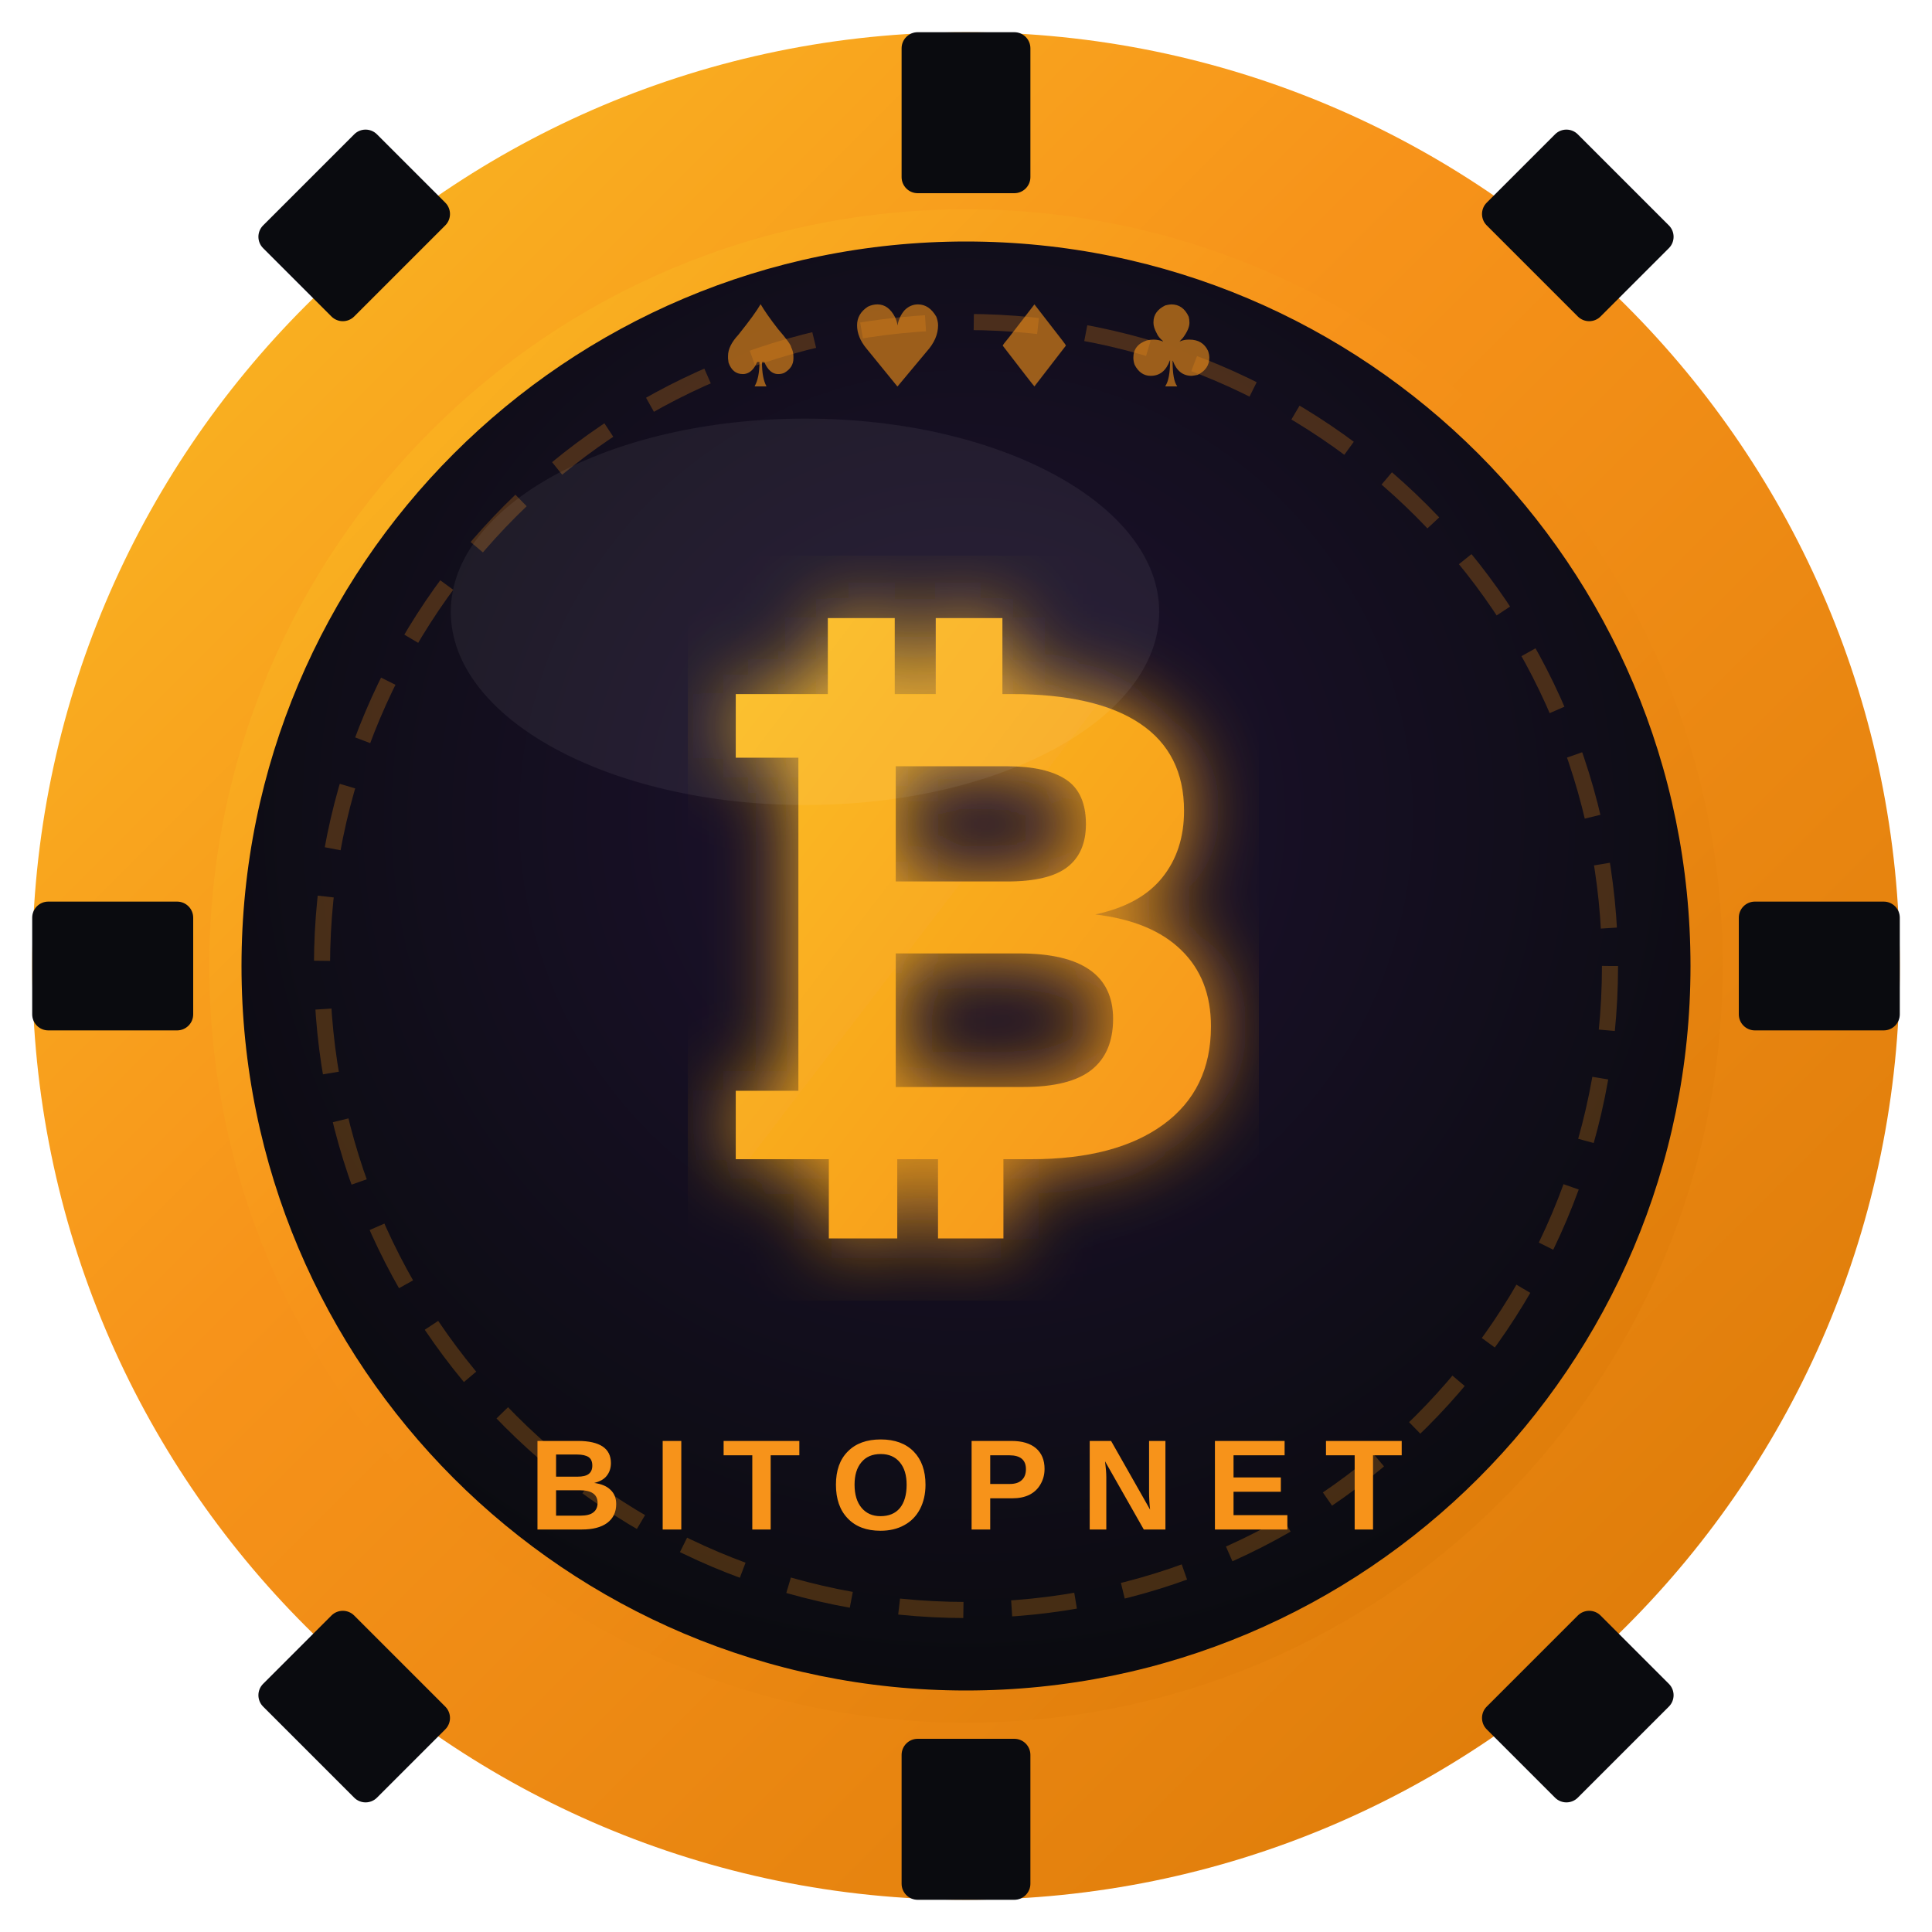
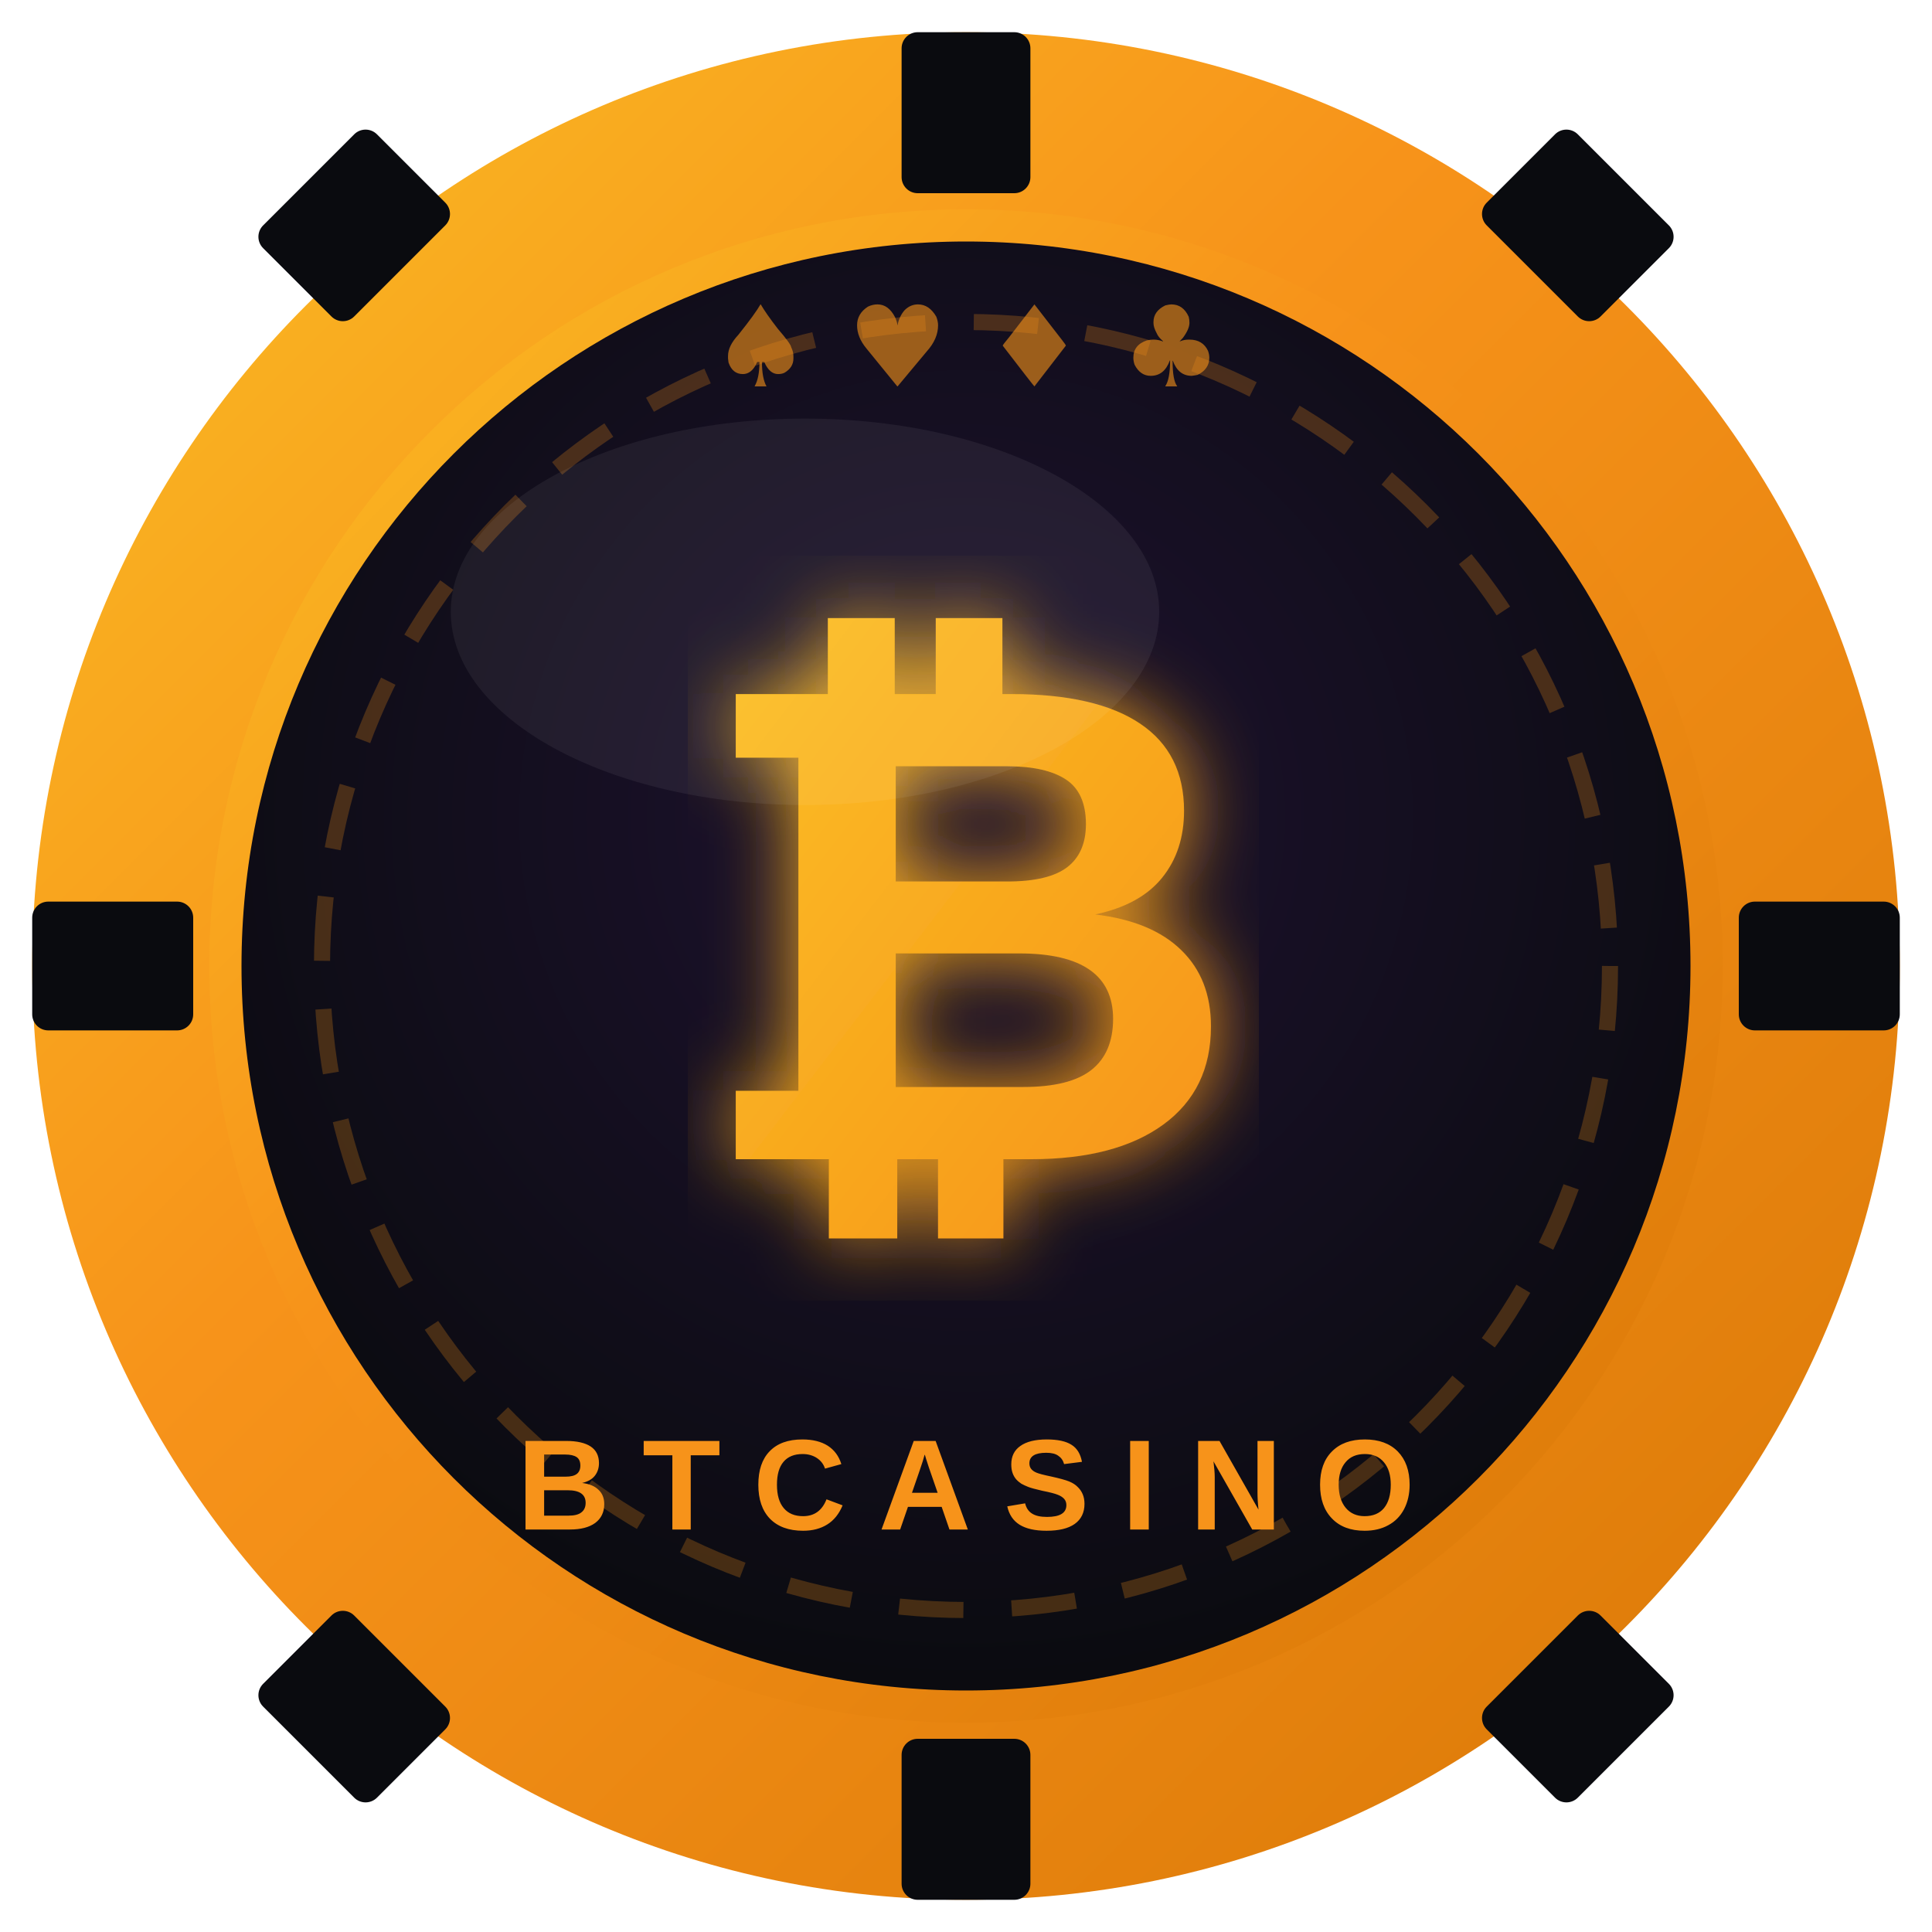
<svg xmlns="http://www.w3.org/2000/svg" viewBox="0 0 120 120" width="120" height="120">
  <defs>
    <radialGradient id="chipBg" cx="50%" cy="40%" r="60%">
      <stop offset="0%" stop-color="#1e1230" />
      <stop offset="100%" stop-color="#0a0b0f" />
    </radialGradient>
    <linearGradient id="goldRing" x1="0%" y1="0%" x2="100%" y2="100%">
      <stop offset="0%" stop-color="#fbbf24" />
      <stop offset="40%" stop-color="#f7931a" />
      <stop offset="100%" stop-color="#d97706" />
    </linearGradient>
    <linearGradient id="btcGrad" x1="0%" y1="0%" x2="100%" y2="100%">
      <stop offset="0%" stop-color="#fbbf24" />
      <stop offset="100%" stop-color="#f7931a" />
    </linearGradient>
    <filter id="glow">
      <feGaussianBlur stdDeviation="2.5" result="blur" />
      <feMerge>
        <feMergeNode in="blur" />
        <feMergeNode in="SourceGraphic" />
      </feMerge>
    </filter>
  </defs>
  <circle cx="60" cy="60" r="58" fill="url(#goldRing)" />
  <g fill="#0a0b0f">
    <rect x="56" y="2" width="8" height="10" rx="1" />
    <rect x="56" y="108" width="8" height="10" rx="1" />
    <rect x="2" y="56" width="10" height="8" rx="1" />
    <rect x="108" y="56" width="10" height="8" rx="1" />
    <rect x="18" y="9" width="8" height="10" rx="1" transform="rotate(45 22 14)" />
    <rect x="94" y="9" width="8" height="10" rx="1" transform="rotate(-45 98 14)" />
    <rect x="18" y="101" width="8" height="10" rx="1" transform="rotate(-45 22 106)" />
    <rect x="94" y="101" width="8" height="10" rx="1" transform="rotate(45 98 106)" />
  </g>
  <circle cx="60" cy="60" r="46" fill="url(#chipBg)" />
  <circle cx="60" cy="60" r="46" fill="none" stroke="url(#goldRing)" stroke-width="2" />
  <circle cx="60" cy="60" r="40" fill="none" stroke="rgba(247,147,26,0.25)" stroke-width="1" stroke-dasharray="4 3" />
  <text x="60" y="24" text-anchor="middle" font-size="7" fill="rgba(247,147,26,0.6)" font-family="serif">♠ ♥ ♦ ♣</text>
  <text x="60" y="72" text-anchor="middle" font-size="42" font-weight="900" fill="url(#btcGrad)" font-family="Arial,sans-serif" filter="url(#glow)">₿</text>
-   <text x="60" y="95" text-anchor="middle" font-size="8" font-weight="800" fill="#f7931a" font-family="Arial,sans-serif" letter-spacing="2">BITOPNET</text>
+   <text x="60" y="95" text-anchor="middle" font-size="8" font-weight="800" fill="#f7931a" font-family="Arial,sans-serif" letter-spacing="2">BTCASINO</text>
  <ellipse cx="50" cy="38" rx="22" ry="12" fill="rgba(255,255,255,0.06)" />
</svg>
